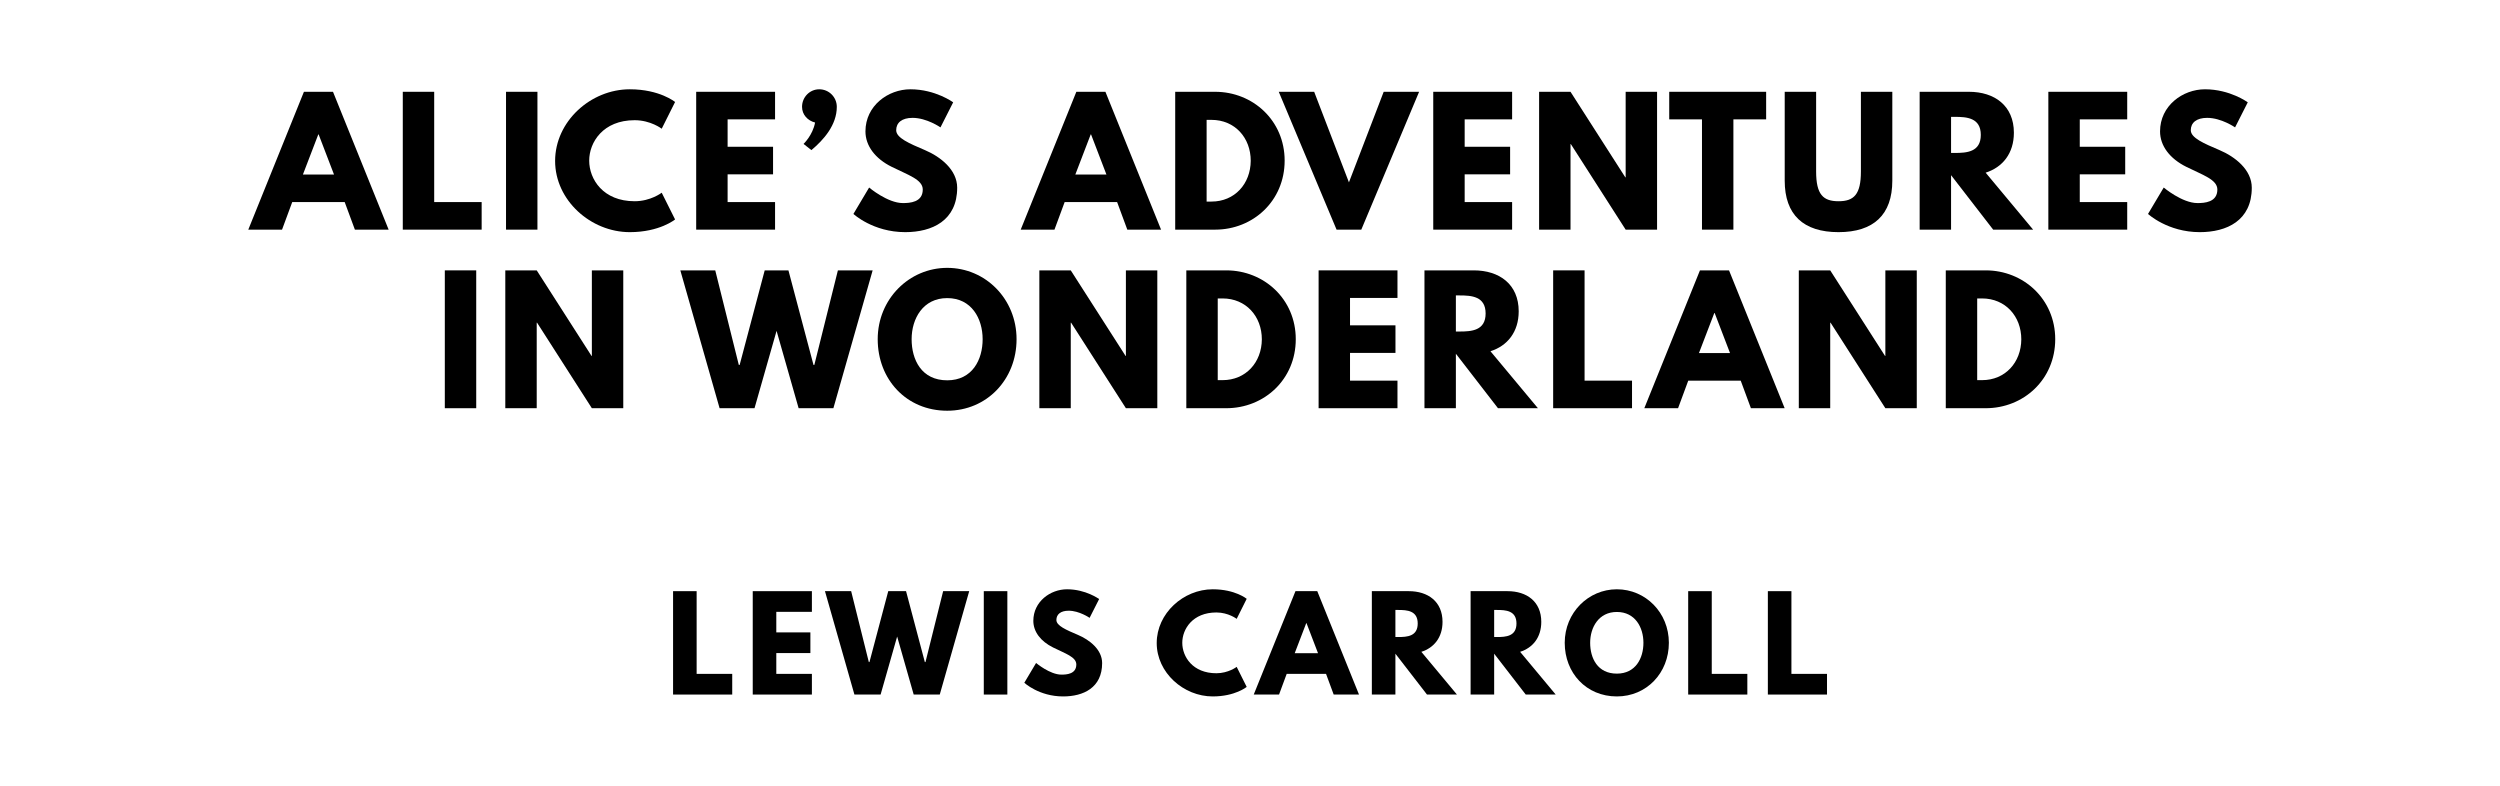
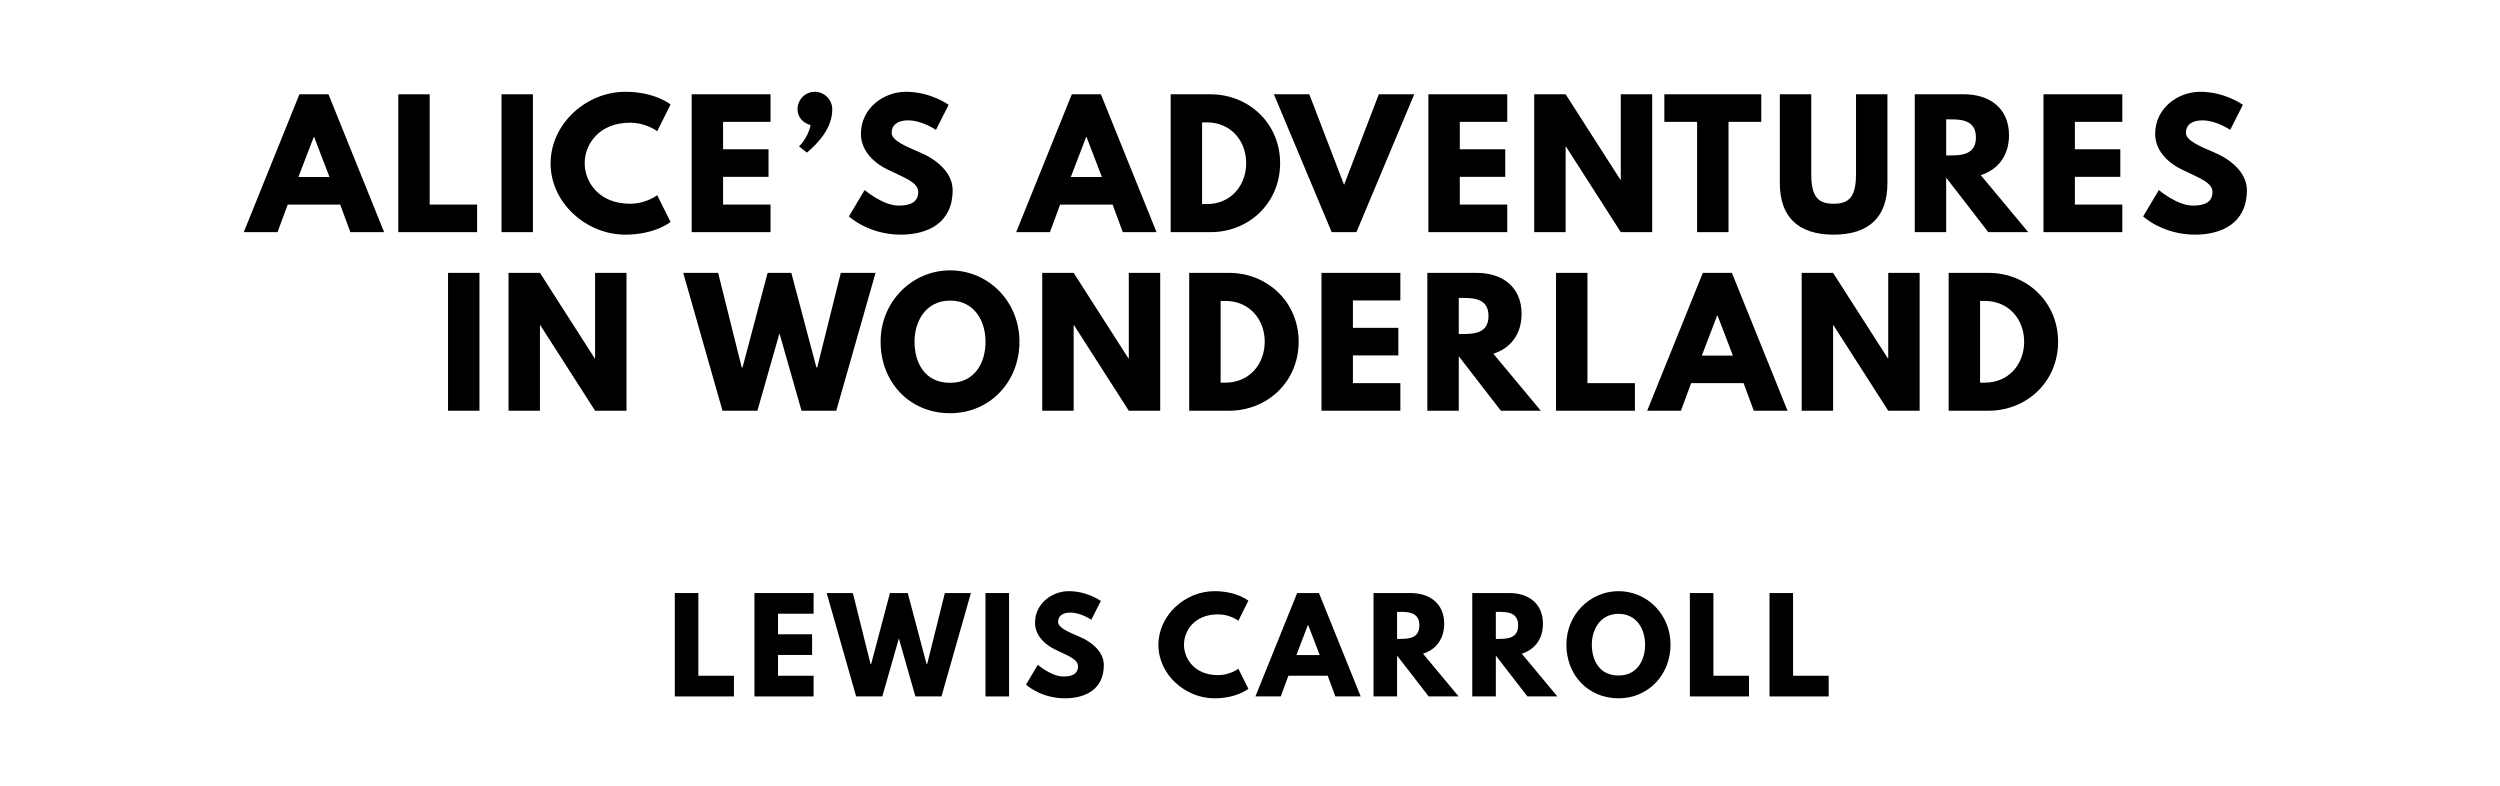
- <svg xmlns="http://www.w3.org/2000/svg" xmlns:ns1="https://standardebooks.org/vocab/1.0" version="1.1" viewBox="0 0 1400 440" ns1:generated-from="e75ab6ab9a0013766f1a4a04175cd77db19254df">
-   <path d="M 186.48,51.405 170.199,51.405 139.04,128.6 157.941,128.6 163.649,113.161 193.03,113.161 198.738,128.6 217.639,128.6 186.48,51.405 Z M 187.041,97.722 169.637,97.722 178.246,75.265 178.433,75.265 187.041,97.722 Z" />
-   <path d="M 243.15,51.405 225.559,51.405 225.559,128.6 269.724,128.6 269.724,113.161 243.15,113.161 243.15,51.405 Z" />
-   <path d="M 300.966,51.405 283.374,51.405 283.374,128.6 300.966,128.6 300.966,51.405 Z" />
-   <path d="M 355.403,112.693 C 337.718,112.693 329.952,100.342 329.952,89.956 329.952,79.663 337.718,67.312 355.403,67.312 364.385,67.312 370.561,72.084 370.561,72.084 L 378.047,57.113 C 378.047,57.113 369.438,50.001 352.689,50.001 330.794,50.001 310.863,67.967 310.863,90.143 310.863,112.225 330.887,130.004 352.689,130.004 369.438,130.004 378.047,122.892 378.047,122.892 L 370.561,107.921 C 370.561,107.921 364.385,112.693 355.403,112.693 Z" />
-   <path d="M 434.034,51.405 389.868,51.405 389.868,128.6 434.034,128.6 434.034,113.161 407.46,113.161 407.46,97.628 432.911,97.628 432.911,82.189 407.46,82.189 407.46,66.844 434.034,66.844 434.034,51.405 Z" />
-   <path d="M 458.784,50.001 C 453.451,50.001 449.146,54.399 449.146,59.826 449.146,64.224 452.328,67.592 456.445,68.622 455.135,75.733 449.988,80.599 449.988,80.599 L 454.386,84.061 C 461.217,78.353 468.609,70.025 468.609,59.826 468.609,54.399 464.211,50.001 458.784,50.001 Z" />
-   <path d="M 509.822,50.001 C 497.377,50.001 484.652,59.171 484.652,73.581 484.652,81.628 490.079,88.833 499.342,93.418 508.512,98.003 516.746,100.529 516.746,106.143 516.746,113.348 509.448,113.722 505.611,113.722 497.003,113.722 486.71,105.02 486.71,105.02 L 477.915,119.804 C 477.915,119.804 488.862,130.004 506.921,130.004 521.986,130.004 536.022,123.547 536.022,105.114 536.022,95.008 526.571,87.71 517.963,84.061 509.167,80.318 501.869,77.23 501.869,72.926 501.869,68.715 505.05,66.002 511.038,66.002 518.992,66.002 526.665,71.335 526.665,71.335 L 533.776,57.3 C 533.776,57.3 523.857,50.001 509.822,50.001 Z" />
-   <path d="M 619.035,51.405 602.754,51.405 571.595,128.6 590.497,128.6 596.204,113.161 625.585,113.161 631.293,128.6 650.194,128.6 619.035,51.405 Z M 619.597,97.722 602.193,97.722 610.801,75.265 610.988,75.265 619.597,97.722 Z" />
-   <path d="M 658.114,51.405 658.114,128.6 680.477,128.6 C 701.718,128.6 719.402,112.506 719.402,89.956 719.402,67.499 701.624,51.405 680.477,51.405 L 658.114,51.405 Z M 675.705,112.88 675.705,67.125 678.419,67.125 C 691.518,67.125 700.408,77.137 700.408,90.049 700.314,102.962 691.425,112.88 678.419,112.88 L 675.705,112.88 Z" />
-   <path d="M 748.478,128.6 762.326,128.6 794.701,51.405 774.864,51.405 755.402,102.12 735.939,51.405 716.102,51.405 748.478,128.6 Z" />
-   <path d="M 846.786,51.405 802.621,51.405 802.621,128.6 846.786,128.6 846.786,113.161 820.212,113.161 820.212,97.628 845.663,97.628 845.663,82.189 820.212,82.189 820.212,66.844 846.786,66.844 846.786,51.405 Z" />
-   <path d="M 879.49,80.692 879.677,80.692 910.368,128.6 927.959,128.6 927.959,51.405 910.368,51.405 910.368,99.313 910.181,99.313 879.49,51.405 861.899,51.405 861.899,128.6 879.49,128.6 879.49,80.692 Z" />
-   <path d="M 934.769,66.844 953.109,66.844 953.109,128.6 970.7,128.6 970.7,66.844 989.04,66.844 989.04,51.405 934.769,51.405 934.769,66.844 Z" />
-   <path d="M 1059.698,51.405 1042.107,51.405 1042.107,96.038 C 1042.107,108.95 1038.177,112.693 1029.569,112.693 1020.96,112.693 1017.03,108.95 1017.03,96.038 L 1017.03,51.405 999.439,51.405 999.439,101.184 C 999.439,120.272 1009.919,130.004 1029.569,130.004 1049.218,130.004 1059.698,120.272 1059.698,101.184 L 1059.698,51.405 Z" />
-   <path d="M 1075.004,51.405 1075.004,128.6 1092.595,128.6 1092.595,98.096 1116.175,128.6 1138.538,128.6 1111.964,96.693 C 1121.415,93.698 1127.777,85.932 1127.777,74.329 1127.777,59.171 1116.923,51.405 1102.607,51.405 L 1075.004,51.405 Z M 1092.595,85.651 1092.595,65.44 1094.654,65.44 C 1101.297,65.44 1109.251,65.908 1109.251,75.546 1109.251,85.184 1101.297,85.651 1094.654,85.651 L 1092.595,85.651 Z" />
-   <path d="M 1191.24,51.405 1147.075,51.405 1147.075,128.6 1191.24,128.6 1191.24,113.161 1164.666,113.161 1164.666,97.628 1190.117,97.628 1190.117,82.189 1164.666,82.189 1164.666,66.844 1191.24,66.844 1191.24,51.405 Z" />
-   <path d="M 1234.798,50.001 C 1222.353,50.001 1209.628,59.171 1209.628,73.581 1209.628,81.628 1215.055,88.833 1224.318,93.418 1233.488,98.003 1241.722,100.529 1241.722,106.143 1241.722,113.348 1234.424,113.722 1230.587,113.722 1221.979,113.722 1211.686,105.02 1211.686,105.02 L 1202.89,119.804 C 1202.89,119.804 1213.838,130.004 1231.897,130.004 1246.962,130.004 1260.997,123.547 1260.997,105.114 1260.997,95.008 1251.547,87.71 1242.938,84.061 1234.143,80.318 1226.844,77.23 1226.844,72.926 1226.844,68.715 1230.026,66.002 1236.014,66.002 1243.968,66.002 1251.64,71.335 1251.64,71.335 L 1258.752,57.3 C 1258.752,57.3 1248.833,50.001 1234.798,50.001 Z" />
-   <path d="M 266.685,151.405 249.094,151.405 249.094,228.6 266.685,228.6 266.685,151.405 Z" />
-   <path d="M 300.56,180.692 300.748,180.692 331.439,228.6 349.03,228.6 349.03,151.405 331.439,151.405 331.439,199.313 331.251,199.313 300.56,151.405 282.969,151.405 282.969,228.6 300.56,228.6 300.56,180.692 Z" />
-   <path d="M 447.231,228.6 466.694,228.6 488.683,151.405 469.22,151.405 456.027,204.365 455.559,204.365 441.523,151.405 428.236,151.405 414.201,204.365 413.733,204.365 400.54,151.405 380.984,151.405 402.973,228.6 422.529,228.6 434.88,185.277 447.231,228.6 Z" />
-   <path d="M 491.516,189.956 C 491.516,212.506 507.61,230.004 530.441,230.004 552.617,230.004 569.273,212.506 569.273,189.956 569.273,167.405 551.869,150.001 530.441,150.001 509.201,150.001 491.516,167.405 491.516,189.956 Z M 510.511,189.956 C 510.511,178.446 516.873,166.937 530.441,166.937 544.102,166.937 550.278,178.446 550.278,189.956 550.278,201.465 544.477,212.974 530.441,212.974 516.031,212.974 510.511,201.465 510.511,189.956 Z" />
-   <path d="M 599.626,180.692 599.813,180.692 630.504,228.6 648.095,228.6 648.095,151.405 630.504,151.405 630.504,199.313 630.317,199.313 599.626,151.405 582.035,151.405 582.035,228.6 599.626,228.6 599.626,180.692 Z" />
-   <path d="M 664.339,151.405 664.339,228.6 686.703,228.6 C 707.943,228.6 725.628,212.506 725.628,189.956 725.628,167.499 707.849,151.405 686.703,151.405 L 664.339,151.405 Z M 681.931,212.88 681.931,167.125 684.644,167.125 C 697.744,167.125 706.633,177.137 706.633,190.049 706.539,202.962 697.65,212.88 684.644,212.88 L 681.931,212.88 Z" />
-   <path d="M 782.585,151.405 738.42,151.405 738.42,228.6 782.585,228.6 782.585,213.161 756.012,213.161 756.012,197.628 781.463,197.628 781.463,182.189 756.012,182.189 756.012,166.844 782.585,166.844 782.585,151.405 Z" />
-   <path d="M 797.698,151.405 797.698,228.6 815.289,228.6 815.289,198.096 838.869,228.6 861.232,228.6 834.658,196.693 C 844.109,193.698 850.472,185.932 850.472,174.329 850.472,159.171 839.618,151.405 825.301,151.405 L 797.698,151.405 Z M 815.289,185.651 815.289,165.44 817.348,165.44 C 823.991,165.44 831.945,165.908 831.945,175.546 831.945,185.184 823.991,185.651 817.348,185.651 L 815.289,185.651 Z" />
-   <path d="M 887.36,151.405 869.769,151.405 869.769,228.6 913.934,228.6 913.934,213.161 887.36,213.161 887.36,151.405 Z" />
-   <path d="M 968.253,151.405 951.972,151.405 920.813,228.6 939.714,228.6 945.422,213.161 974.803,213.161 980.51,228.6 999.412,228.6 968.253,151.405 Z M 968.814,197.722 951.41,197.722 960.019,175.265 960.206,175.265 968.814,197.722 Z" />
-   <path d="M 1024.922,180.692 1025.11,180.692 1055.801,228.6 1073.392,228.6 1073.392,151.405 1055.801,151.405 1055.801,199.313 1055.613,199.313 1024.922,151.405 1007.331,151.405 1007.331,228.6 1024.922,228.6 1024.922,180.692 Z" />
-   <path d="M 1089.636,151.405 1089.636,228.6 1111.999,228.6 C 1133.24,228.6 1150.925,212.506 1150.925,189.956 1150.925,167.499 1133.146,151.405 1111.999,151.405 L 1089.636,151.405 Z M 1107.227,212.88 1107.227,167.125 1109.941,167.125 C 1123.041,167.125 1131.93,177.137 1131.93,190.049 1131.836,202.962 1122.947,212.88 1109.941,212.88 L 1107.227,212.88 Z" />
-   <path d="M 390.115,331.052 376.921,331.052 376.921,388.95 410.046,388.95 410.046,377.37 390.115,377.37 390.115,331.052 Z" />
-   <path d="M 454.659,331.052 421.534,331.052 421.534,388.95 454.659,388.95 454.659,377.37 434.728,377.37 434.728,365.72 453.817,365.72 453.817,354.141 434.728,354.141 434.728,342.631 454.659,342.631 454.659,331.052 Z" />
-   <path d="M 511.668,388.95 526.265,388.95 542.758,331.052 528.16,331.052 518.265,370.773 517.914,370.773 507.387,331.052 497.421,331.052 486.894,370.773 486.543,370.773 476.648,331.052 461.981,331.052 478.473,388.95 493.14,388.95 502.404,356.457 511.668,388.95 Z" />
-   <path d="M 564.116,331.052 550.922,331.052 550.922,388.95 564.116,388.95 564.116,331.052 Z" />
-   <path d="M 597.543,329.999 C 588.21,329.999 578.665,336.876 578.665,347.684 578.665,353.72 582.736,359.124 589.683,362.562 596.561,366.001 602.737,367.896 602.737,372.107 602.737,377.511 597.263,377.791 594.385,377.791 587.929,377.791 580.209,371.265 580.209,371.265 L 573.612,382.353 C 573.612,382.353 581.823,390.003 595.368,390.003 606.667,390.003 617.194,385.16 617.194,371.335 617.194,363.755 610.106,358.281 603.649,355.544 597.052,352.737 591.578,350.421 591.578,347.193 591.578,344.035 593.964,342 598.456,342 604.421,342 610.176,346 610.176,346 L 615.51,335.473 C 615.51,335.473 608.07,329.999 597.543,329.999 Z" />
-   <path d="M 681.167,377.019 C 667.903,377.019 662.078,367.756 662.078,359.966 662.078,352.246 667.903,342.982 681.167,342.982 687.904,342.982 692.536,346.561 692.536,346.561 L 698.15,335.332 C 698.15,335.332 691.694,329.999 679.131,329.999 662.709,329.999 647.761,343.473 647.761,360.106 647.761,376.669 662.78,390.003 679.131,390.003 691.694,390.003 698.15,384.669 698.15,384.669 L 692.536,373.44 C 692.536,373.44 687.904,377.019 681.167,377.019 Z" />
-   <path d="M 737.672,331.052 725.461,331.052 702.091,388.95 716.267,388.95 720.548,377.37 742.585,377.37 746.866,388.95 761.042,388.95 737.672,331.052 Z M 738.093,365.791 725.04,365.791 731.496,348.947 731.637,348.947 738.093,365.791 Z" />
-   <path d="M 768.232,331.052 768.232,388.95 781.426,388.95 781.426,366.071 799.111,388.95 815.884,388.95 795.953,365.019 C 803.041,362.773 807.814,356.948 807.814,348.246 807.814,336.876 799.673,331.052 788.935,331.052 L 768.232,331.052 Z M 781.426,356.737 781.426,341.579 782.97,341.579 C 787.953,341.579 793.918,341.929 793.918,349.158 793.918,356.386 787.953,356.737 782.97,356.737 L 781.426,356.737 Z" />
-   <path d="M 823.537,331.052 823.537,388.95 836.731,388.95 836.731,366.071 854.416,388.95 871.189,388.95 851.258,365.019 C 858.346,362.773 863.118,356.948 863.118,348.246 863.118,336.876 854.977,331.052 844.24,331.052 L 823.537,331.052 Z M 836.731,356.737 836.731,341.579 838.275,341.579 C 843.257,341.579 849.223,341.929 849.223,349.158 849.223,356.386 843.257,356.737 838.275,356.737 L 836.731,356.737 Z" />
-   <path d="M 876.245,359.966 C 876.245,376.879 888.316,390.003 905.44,390.003 922.073,390.003 934.565,376.879 934.565,359.966 934.565,343.052 921.511,329.999 905.44,329.999 889.509,329.999 876.245,343.052 876.245,359.966 Z M 890.492,359.966 C 890.492,351.334 895.264,342.701 905.44,342.701 915.686,342.701 920.318,351.334 920.318,359.966 920.318,368.598 915.967,377.23 905.44,377.23 894.632,377.23 890.492,368.598 890.492,359.966 Z" />
-   <path d="M 958.58,331.052 945.386,331.052 945.386,388.95 978.511,388.95 978.511,377.37 958.58,377.37 958.58,331.052 Z" />
-   <path d="M 1003.193,331.052 990,331.052 990,388.95 1023.125,388.95 1023.125,377.37 1003.193,377.37 1003.193,331.052 Z" />
+ <svg xmlns="http://www.w3.org/2000/svg" xmlns:ns1="https://standardebooks.org/vocab/1.0" version="1.1" viewBox="0 0 1400 440" ns1:generated-from="d3185ea01baf011979bc7c63feddb93dd9461c9f">
+   <path d="m 183.952,52.807 -16.281,0 L 136.514,130 l 18.901,0 5.708,-15.439 29.38,0 5.708,15.439 18.901,0 -31.158,-77.193 z m 0.561,46.316 -17.404,0 8.608,-22.456 0.187,0 8.608,22.456 z" />
+   <path d="m 240.621,52.807 -17.591,0 0,77.193 44.164,0 0,-15.439 -26.573,0 0,-61.754 z" />
+   <path d="m 298.435,52.807 -17.591,0 0,77.193 17.591,0 0,-77.193 z" />
+   <path d="m 352.871,114.094 c -17.684,0 -25.45,-12.351 -25.45,-22.737 0,-10.292 7.766,-22.643 25.45,-22.643 8.982,0 15.158,4.772 15.158,4.772 l 7.485,-14.971 c 0,0 -8.608,-7.111 -25.357,-7.111 -21.895,0 -41.825,17.965 -41.825,40.14 0,22.082 20.023,39.86 41.825,39.86 16.749,0 25.357,-7.111 25.357,-7.111 l -7.485,-14.971 c 0,0 -6.175,4.772 -15.158,4.772 z" />
+   <path d="m 431.499,52.807 -44.164,0 0,77.193 44.164,0 0,-15.439 -26.573,0 0,-15.532 25.45,0 0,-15.439 -25.45,0 0,-15.345 26.573,0 0,-15.439 z" />
+   <path d="m 456.249,51.404 c -5.333,0 -9.637,4.398 -9.637,9.825 0,4.398 3.181,7.766 7.298,8.795 -1.31,7.111 -6.456,11.977 -6.456,11.977 l 4.398,3.462 c 6.83,-5.708 14.222,-14.035 14.222,-24.234 0,-5.427 -4.398,-9.825 -9.825,-9.825 z" />
+   <path d="m 507.286,51.404 c -12.444,0 -25.17,9.17 -25.17,23.579 0,8.047 5.427,15.251 14.69,19.836 9.17,4.585 17.404,7.111 17.404,12.725 0,7.205 -7.298,7.579 -11.135,7.579 -8.608,0 -18.901,-8.702 -18.901,-8.702 l -8.795,14.784 c 0,0 10.947,10.199 29.006,10.199 15.064,0 29.099,-6.456 29.099,-24.889 0,-10.105 -9.45,-17.404 -18.058,-21.053 -8.795,-3.743 -16.094,-6.83 -16.094,-11.135 0,-4.211 3.181,-6.924 9.17,-6.924 7.953,0 15.626,5.333 15.626,5.333 l 7.111,-14.035 c 0,0 -9.918,-7.298 -23.953,-7.298 z" />
+   <path d="m 616.496,52.807 -16.281,0 L 569.058,130 l 18.901,0 5.708,-15.439 29.38,0 5.708,15.439 18.901,0 -31.158,-77.193 z m 0.561,46.316 -17.404,0 8.608,-22.456 0.187,0 8.608,22.456 z" />
+   <path d="m 655.574,52.807 0,77.193 22.363,0 c 21.24,0 38.924,-16.094 38.924,-38.643 0,-22.456 -17.778,-38.55 -38.924,-38.55 l -22.363,0 z m 17.591,61.474 0,-45.754 2.713,0 c 13.099,0 21.988,10.012 21.988,22.924 -0.094,12.912 -8.982,22.83 -21.988,22.83 l -2.713,0 z" />
+   <path d="m 745.752,130 13.848,0 32.374,-77.193 -19.836,0 -19.462,50.713 -19.462,-50.713 -19.836,0 L 745.752,130 Z" />
+   <path d="m 844.058,52.807 -44.164,0 0,77.193 44.164,0 0,-15.439 -26.573,0 0,-15.532 25.45,0 0,-15.439 -25.45,0 0,-15.345 26.573,0 0,-15.439 z" />
+   <path d="m 876.761,82.094 0.187,0 L 907.638,130 l 17.591,0 0,-77.193 -17.591,0 0,47.906 -0.187,0 -30.69,-47.906 -17.591,0 0,77.193 17.591,0 0,-47.906 z" />
+   <path d="m 932.039,68.246 18.339,0 0,61.754 17.591,0 0,-61.754 18.339,0 0,-15.439 -54.269,0 0,15.439 z" />
+   <path d="m 1056.964,52.807 -17.591,0 0,44.632 c 0,12.912 -3.93,16.655 -12.538,16.655 -8.608,0 -12.538,-3.743 -12.538,-16.655 l 0,-44.632 -17.591,0 0,49.778 c 0,19.088 10.479,28.819 30.129,28.819 19.649,0 30.129,-9.731 30.129,-28.819 l 0,-49.778 z" />
+   <path d="m 1072.27,52.807 0,77.193 17.591,0 0,-30.503 23.579,30.503 22.363,0 -26.573,-31.906 c 9.45,-2.994 15.813,-10.76 15.813,-22.363 0,-15.158 -10.854,-22.924 -25.17,-22.924 l -27.602,0 z m 17.591,34.246 0,-20.211 2.058,0 c 6.643,0 14.597,0.468 14.597,10.105 0,9.637 -7.953,10.105 -14.597,10.105 l -2.058,0 z" />
+   <path d="m 1188.502,52.807 -44.164,0 0,77.193 44.164,0 0,-15.439 -26.573,0 0,-15.532 25.45,0 0,-15.439 -25.45,0 0,-15.345 26.573,0 0,-15.439 z" />
+   <path d="m 1232.059,51.404 c -12.444,0 -25.17,9.17 -25.17,23.579 0,8.047 5.427,15.251 14.69,19.836 9.169,4.585 17.404,7.111 17.404,12.725 0,7.205 -7.298,7.579 -11.134,7.579 -8.608,0 -18.901,-8.702 -18.901,-8.702 l -8.795,14.784 c 0,0 10.947,10.199 29.006,10.199 15.064,0 29.099,-6.456 29.099,-24.889 0,-10.105 -9.45,-17.404 -18.058,-21.053 -8.795,-3.743 -16.093,-6.83 -16.093,-11.135 0,-4.211 3.181,-6.924 9.17,-6.924 7.953,0 15.626,5.333 15.626,5.333 l 7.111,-14.035 c 0,0 -9.918,-7.298 -23.953,-7.298 z" />
+   <path d="m 268.497,152.807 -17.591,0 0,77.193 17.591,0 0,-77.193 z" />
+   <path d="m 302.371,182.094 0.187,0 30.69,47.906 17.591,0 0,-77.193 -17.591,0 0,47.906 -0.187,0 -30.69,-47.906 -17.591,0 0,77.193 17.591,0 0,-47.906 z" />
+   <path d="m 448.855,230 19.462,0 21.988,-77.193 -19.462,0 -13.193,52.959 -0.468,0 -14.035,-52.959 -13.287,0 -14.035,52.959 -0.468,0 -13.193,-52.959 -19.556,0 21.988,77.193 19.556,0 12.351,-43.322 L 448.855,230 Z" />
+   <path d="m 493.139,191.357 c 0,22.55 16.094,40.047 38.924,40.047 22.175,0 38.83,-17.497 38.83,-40.047 0,-22.55 -17.404,-39.953 -38.83,-39.953 -21.24,0 -38.924,17.404 -38.924,39.953 z m 18.994,0 c 0,-11.509 6.363,-23.018 19.93,-23.018 13.661,0 19.836,11.509 19.836,23.018 0,11.509 -5.801,23.018 -19.836,23.018 -14.409,0 -19.93,-11.509 -19.93,-23.018 z" />
+   <path d="m 601.246,182.094 0.187,0 L 632.123,230 l 17.591,0 0,-77.193 -17.591,0 0,47.906 -0.187,0 -30.69,-47.906 -17.591,0 0,77.193 17.591,0 0,-47.906 z" />
+   <path d="m 665.958,152.807 0,77.193 22.363,0 c 21.24,0 38.924,-16.094 38.924,-38.643 0,-22.456 -17.778,-38.55 -38.924,-38.55 l -22.363,0 z m 17.591,61.474 0,-45.754 2.713,0 c 13.099,0 21.988,10.012 21.988,22.924 -0.094,12.912 -8.982,22.83 -21.988,22.83 l -2.713,0 z" />
+   <path d="m 784.2,152.807 -44.164,0 0,77.193 44.164,0 0,-15.439 -26.573,0 0,-15.532 25.45,0 0,-15.439 -25.45,0 0,-15.345 26.573,0 0,-15.439 z" />
+   <path d="m 799.313,152.807 0,77.193 17.591,0 0,-30.503 23.579,30.503 22.363,0 -26.573,-31.906 c 9.45,-2.994 15.813,-10.76 15.813,-22.363 0,-15.158 -10.854,-22.924 -25.17,-22.924 l -27.602,0 z m 17.591,34.246 0,-20.211 2.058,0 c 6.643,0 14.596,0.468 14.596,10.105 0,9.637 -7.953,10.105 -14.596,10.105 l -2.058,0 z" />
+   <path d="m 888.972,152.807 -17.591,0 0,77.193 44.164,0 0,-15.439 -26.573,0 0,-61.754 z" />
+   <path d="m 969.863,152.807 -16.281,0 -31.158,77.193 18.901,0 5.708,-15.439 29.38,0 5.708,15.439 18.901,0 -31.158,-77.193 z m 0.561,46.316 -17.404,0 8.608,-22.456 0.187,0 8.608,22.456 z" />
+   <path d="m 1026.531,182.094 0.187,0 30.69,47.906 17.591,0 0,-77.193 -17.591,0 0,47.906 -0.187,0 -30.69,-47.906 -17.591,0 0,77.193 17.591,0 0,-47.906 z" />
+   <path d="m 1091.243,152.807 0,77.193 22.363,0 c 21.24,0 38.924,-16.094 38.924,-38.643 0,-22.456 -17.778,-38.55 -38.924,-38.55 l -22.363,0 z m 17.591,61.474 0,-45.754 2.713,0 c 13.099,0 21.988,10.012 21.988,22.924 -0.093,12.912 -8.982,22.83 -21.988,22.83 l -2.713,0 z" />
+   <path d="m 391.077,332.105 -13.193,0 0,57.895 33.123,0 0,-11.579 -19.93,0 0,-46.316 z" />
+   <path d="m 455.617,332.105 -33.123,0 0,57.895 33.123,0 0,-11.579 -19.93,0 0,-11.649 19.088,0 0,-11.579 -19.088,0 0,-11.509 19.93,0 0,-11.579 z" />
+   <path d="m 512.623,390 14.597,0 16.491,-57.895 -14.596,0 -9.895,39.719 -0.351,0 -10.526,-39.719 -9.965,0 -10.526,39.719 -0.351,0 -9.895,-39.719 -14.667,0 16.491,57.895 14.667,0 9.263,-32.491 L 512.623,390 Z" />
+   <path d="m 565.068,332.105 -13.193,0 0,57.895 13.193,0 0,-57.895 z" />
+   <path d="m 598.493,331.053 c -9.333,0 -18.877,6.877 -18.877,17.684 0,6.035 4.07,11.439 11.018,14.877 6.877,3.439 13.053,5.333 13.053,9.544 0,5.404 -5.474,5.684 -8.351,5.684 -6.456,0 -14.175,-6.526 -14.175,-6.526 l -6.596,11.088 c 0,0 8.211,7.649 21.754,7.649 11.298,0 21.825,-4.842 21.825,-18.667 0,-7.579 -7.088,-13.053 -13.544,-15.789 -6.596,-2.807 -12.07,-5.123 -12.07,-8.351 0,-3.158 2.386,-5.193 6.877,-5.193 5.965,0 11.719,4 11.719,4 l 5.333,-10.526 c 0,0 -7.439,-5.474 -17.965,-5.474 z" />
+   <path d="m 682.112,378.07 c -13.263,0 -19.088,-9.263 -19.088,-17.053 0,-7.719 5.825,-16.982 19.088,-16.982 6.737,0 11.368,3.579 11.368,3.579 l 5.614,-11.228 c 0,0 -6.456,-5.333 -19.018,-5.333 -16.421,0 -31.368,13.474 -31.368,30.105 0,16.561 15.018,29.895 31.368,29.895 12.561,0 19.018,-5.333 19.018,-5.333 l -5.614,-11.228 c 0,0 -4.632,3.579 -11.368,3.579 z" />
+   <path d="m 738.614,332.105 -12.211,0 L 703.035,390 l 14.175,0 4.281,-11.579 22.035,0 4.281,11.579 14.175,0 -23.368,-57.895 z m 0.421,34.737 -13.053,0 L 732.439,350 l 0.14,0 6.456,16.842 z" />
+   <path d="m 769.172,332.105 0,57.895 13.193,0 0,-22.877 17.684,22.877 16.772,0 -19.93,-23.93 c 7.088,-2.246 11.86,-8.07 11.86,-16.772 0,-11.368 -8.14,-17.193 -18.877,-17.193 l -20.702,0 z m 13.193,25.684 0,-15.158 1.544,0 c 4.982,0 10.947,0.351 10.947,7.579 0,7.228 -5.965,7.579 -10.947,7.579 l -1.544,0 z" />
+   <path d="m 824.474,332.105 0,57.895 13.193,0 0,-22.877 17.684,22.877 16.772,0 -19.93,-23.93 c 7.088,-2.246 11.86,-8.07 11.86,-16.772 0,-11.368 -8.14,-17.193 -18.877,-17.193 l -20.702,0 z m 13.193,25.684 0,-15.158 1.544,0 c 4.982,0 10.947,0.351 10.947,7.579 0,7.228 -5.965,7.579 -10.947,7.579 l -1.544,0 z" />
+   <path d="m 877.179,361.018 c 0,16.912 12.07,30.035 29.193,30.035 16.632,0 29.123,-13.123 29.123,-30.035 0,-16.912 -13.053,-29.965 -29.123,-29.965 -15.93,0 -29.193,13.053 -29.193,29.965 z m 14.246,0 c 0,-8.632 4.772,-17.263 14.947,-17.263 10.246,0 14.877,8.632 14.877,17.263 0,8.632 -4.351,17.263 -14.877,17.263 -10.807,0 -14.947,-8.632 -14.947,-17.263 z" />
+   <path d="m 959.509,332.105 -13.193,0 0,57.895 33.123,0 0,-11.579 -19.93,0 0,-46.316 z" />
+   <path d="m 1004.12,332.105 -13.193,0 0,57.895 33.123,0 0,-11.579 -19.93,0 0,-46.316 z" />
</svg>
